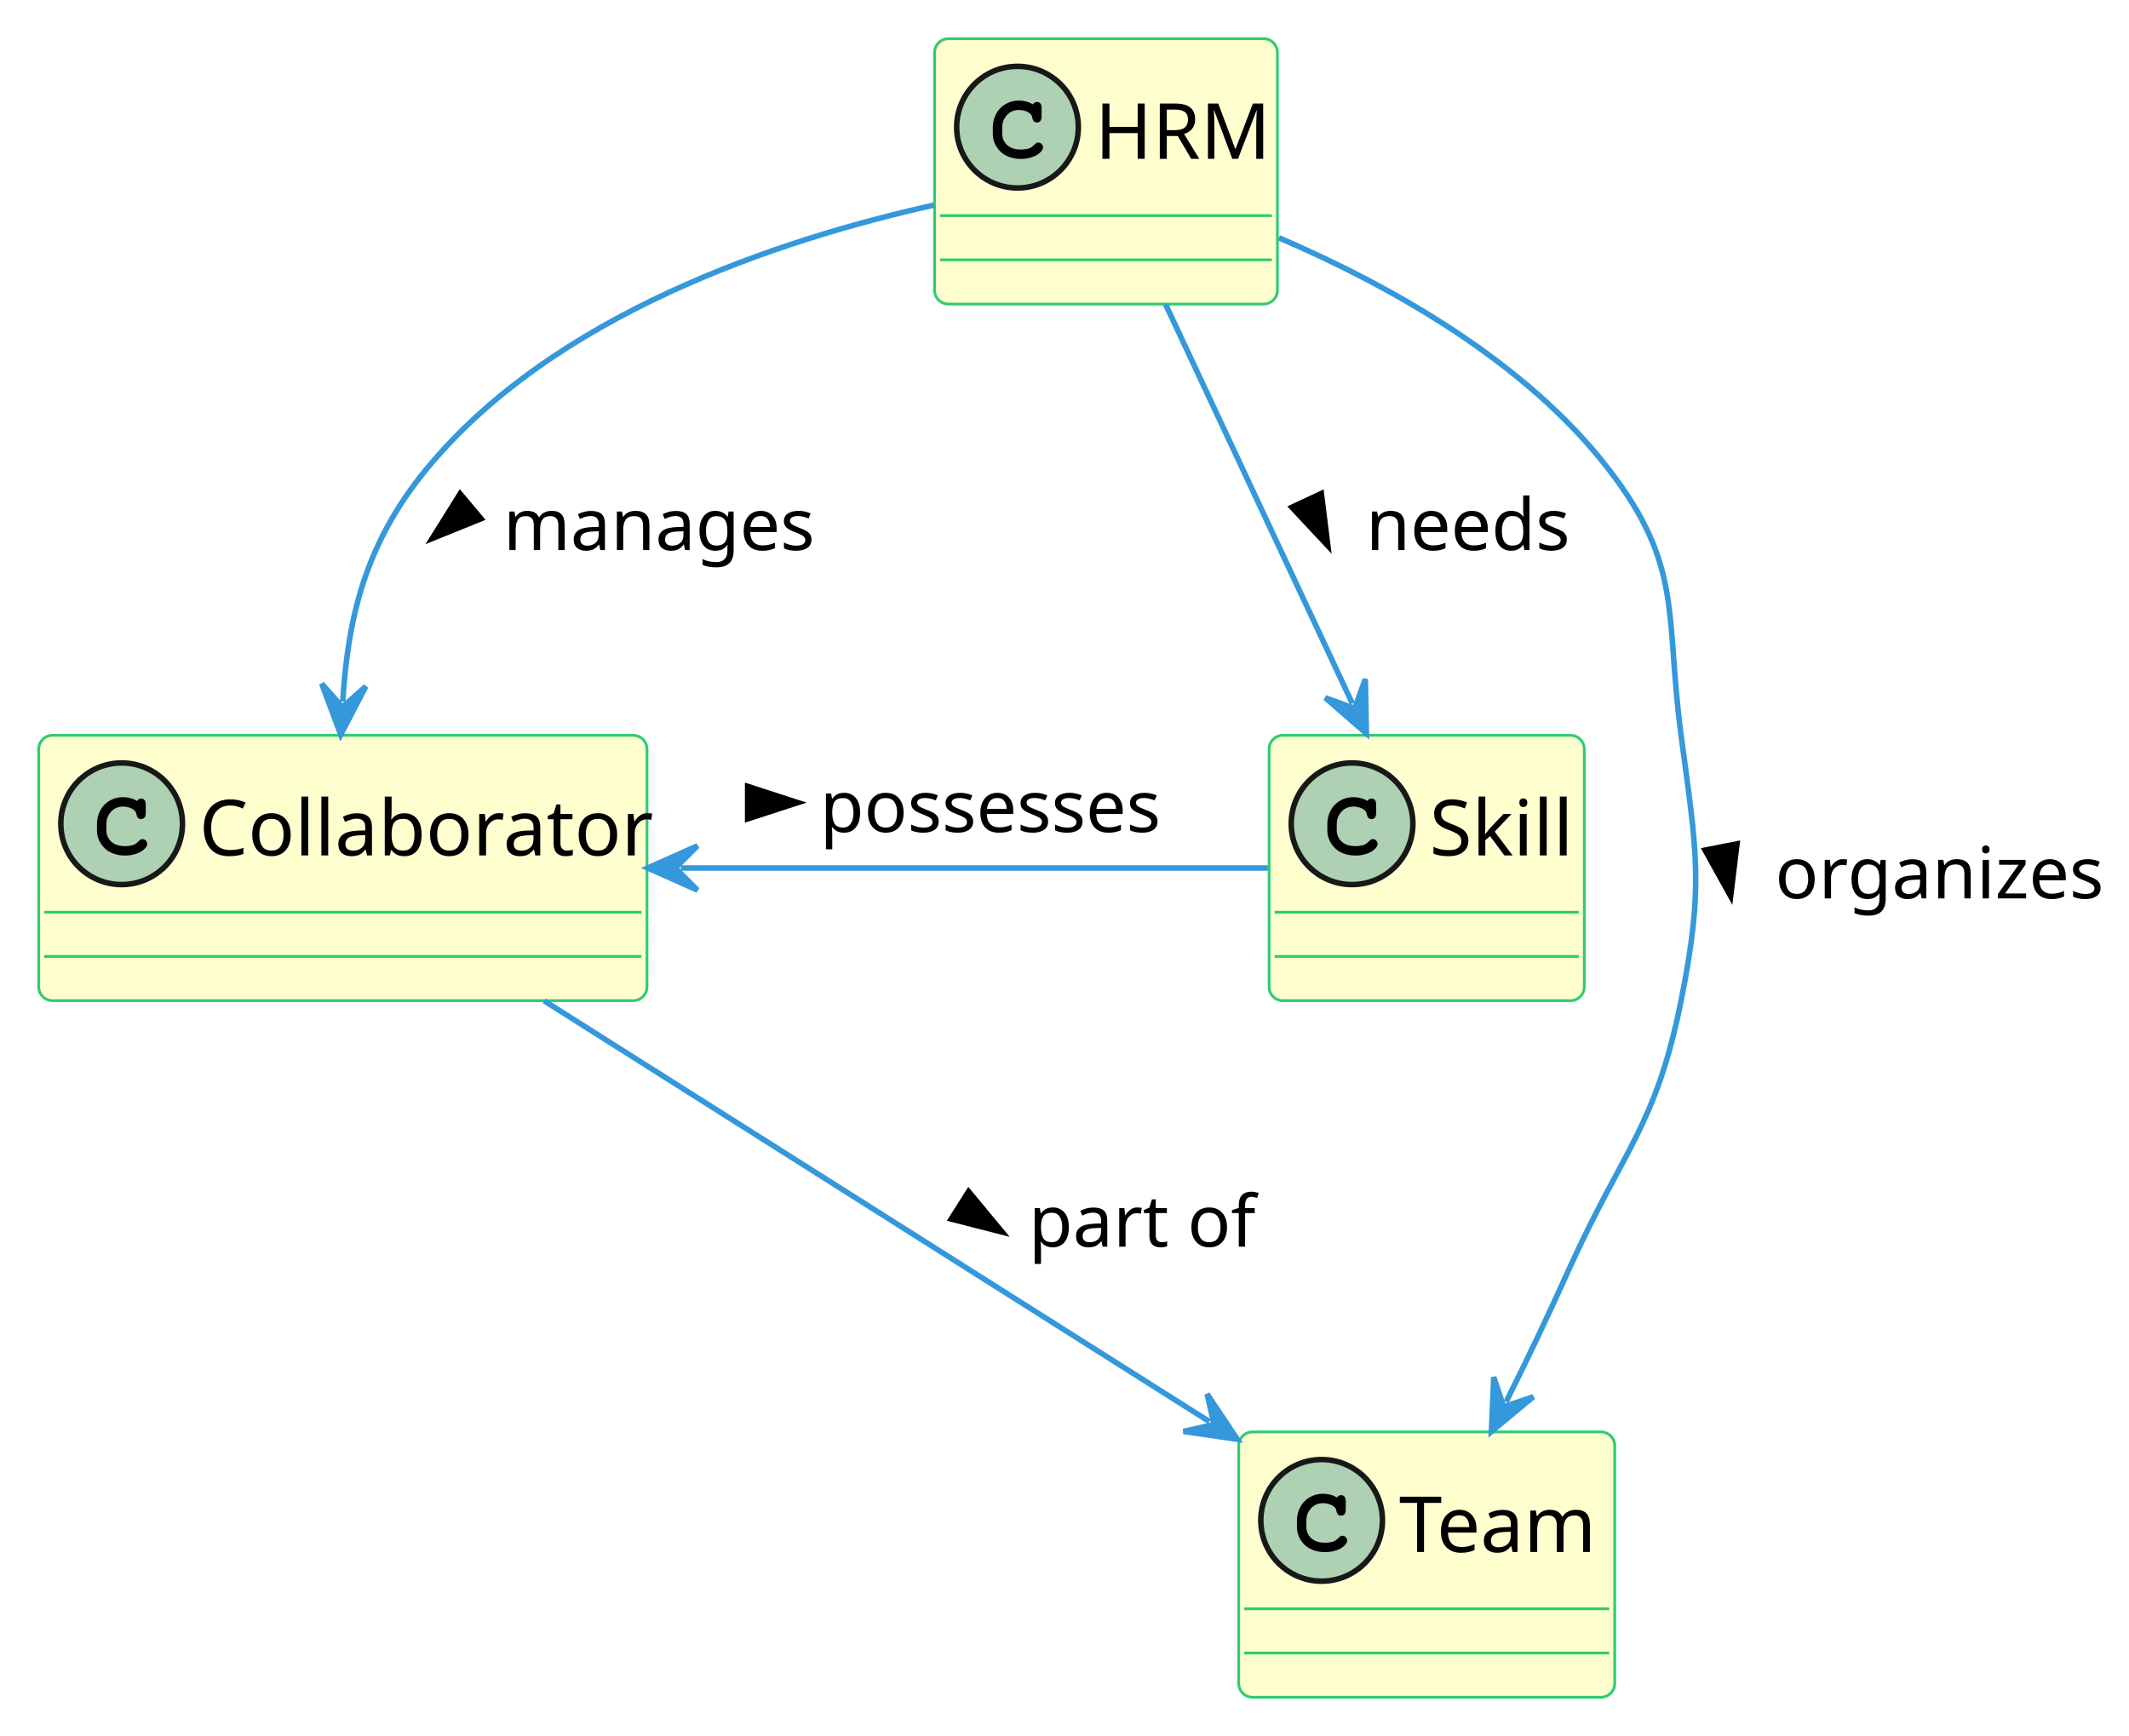
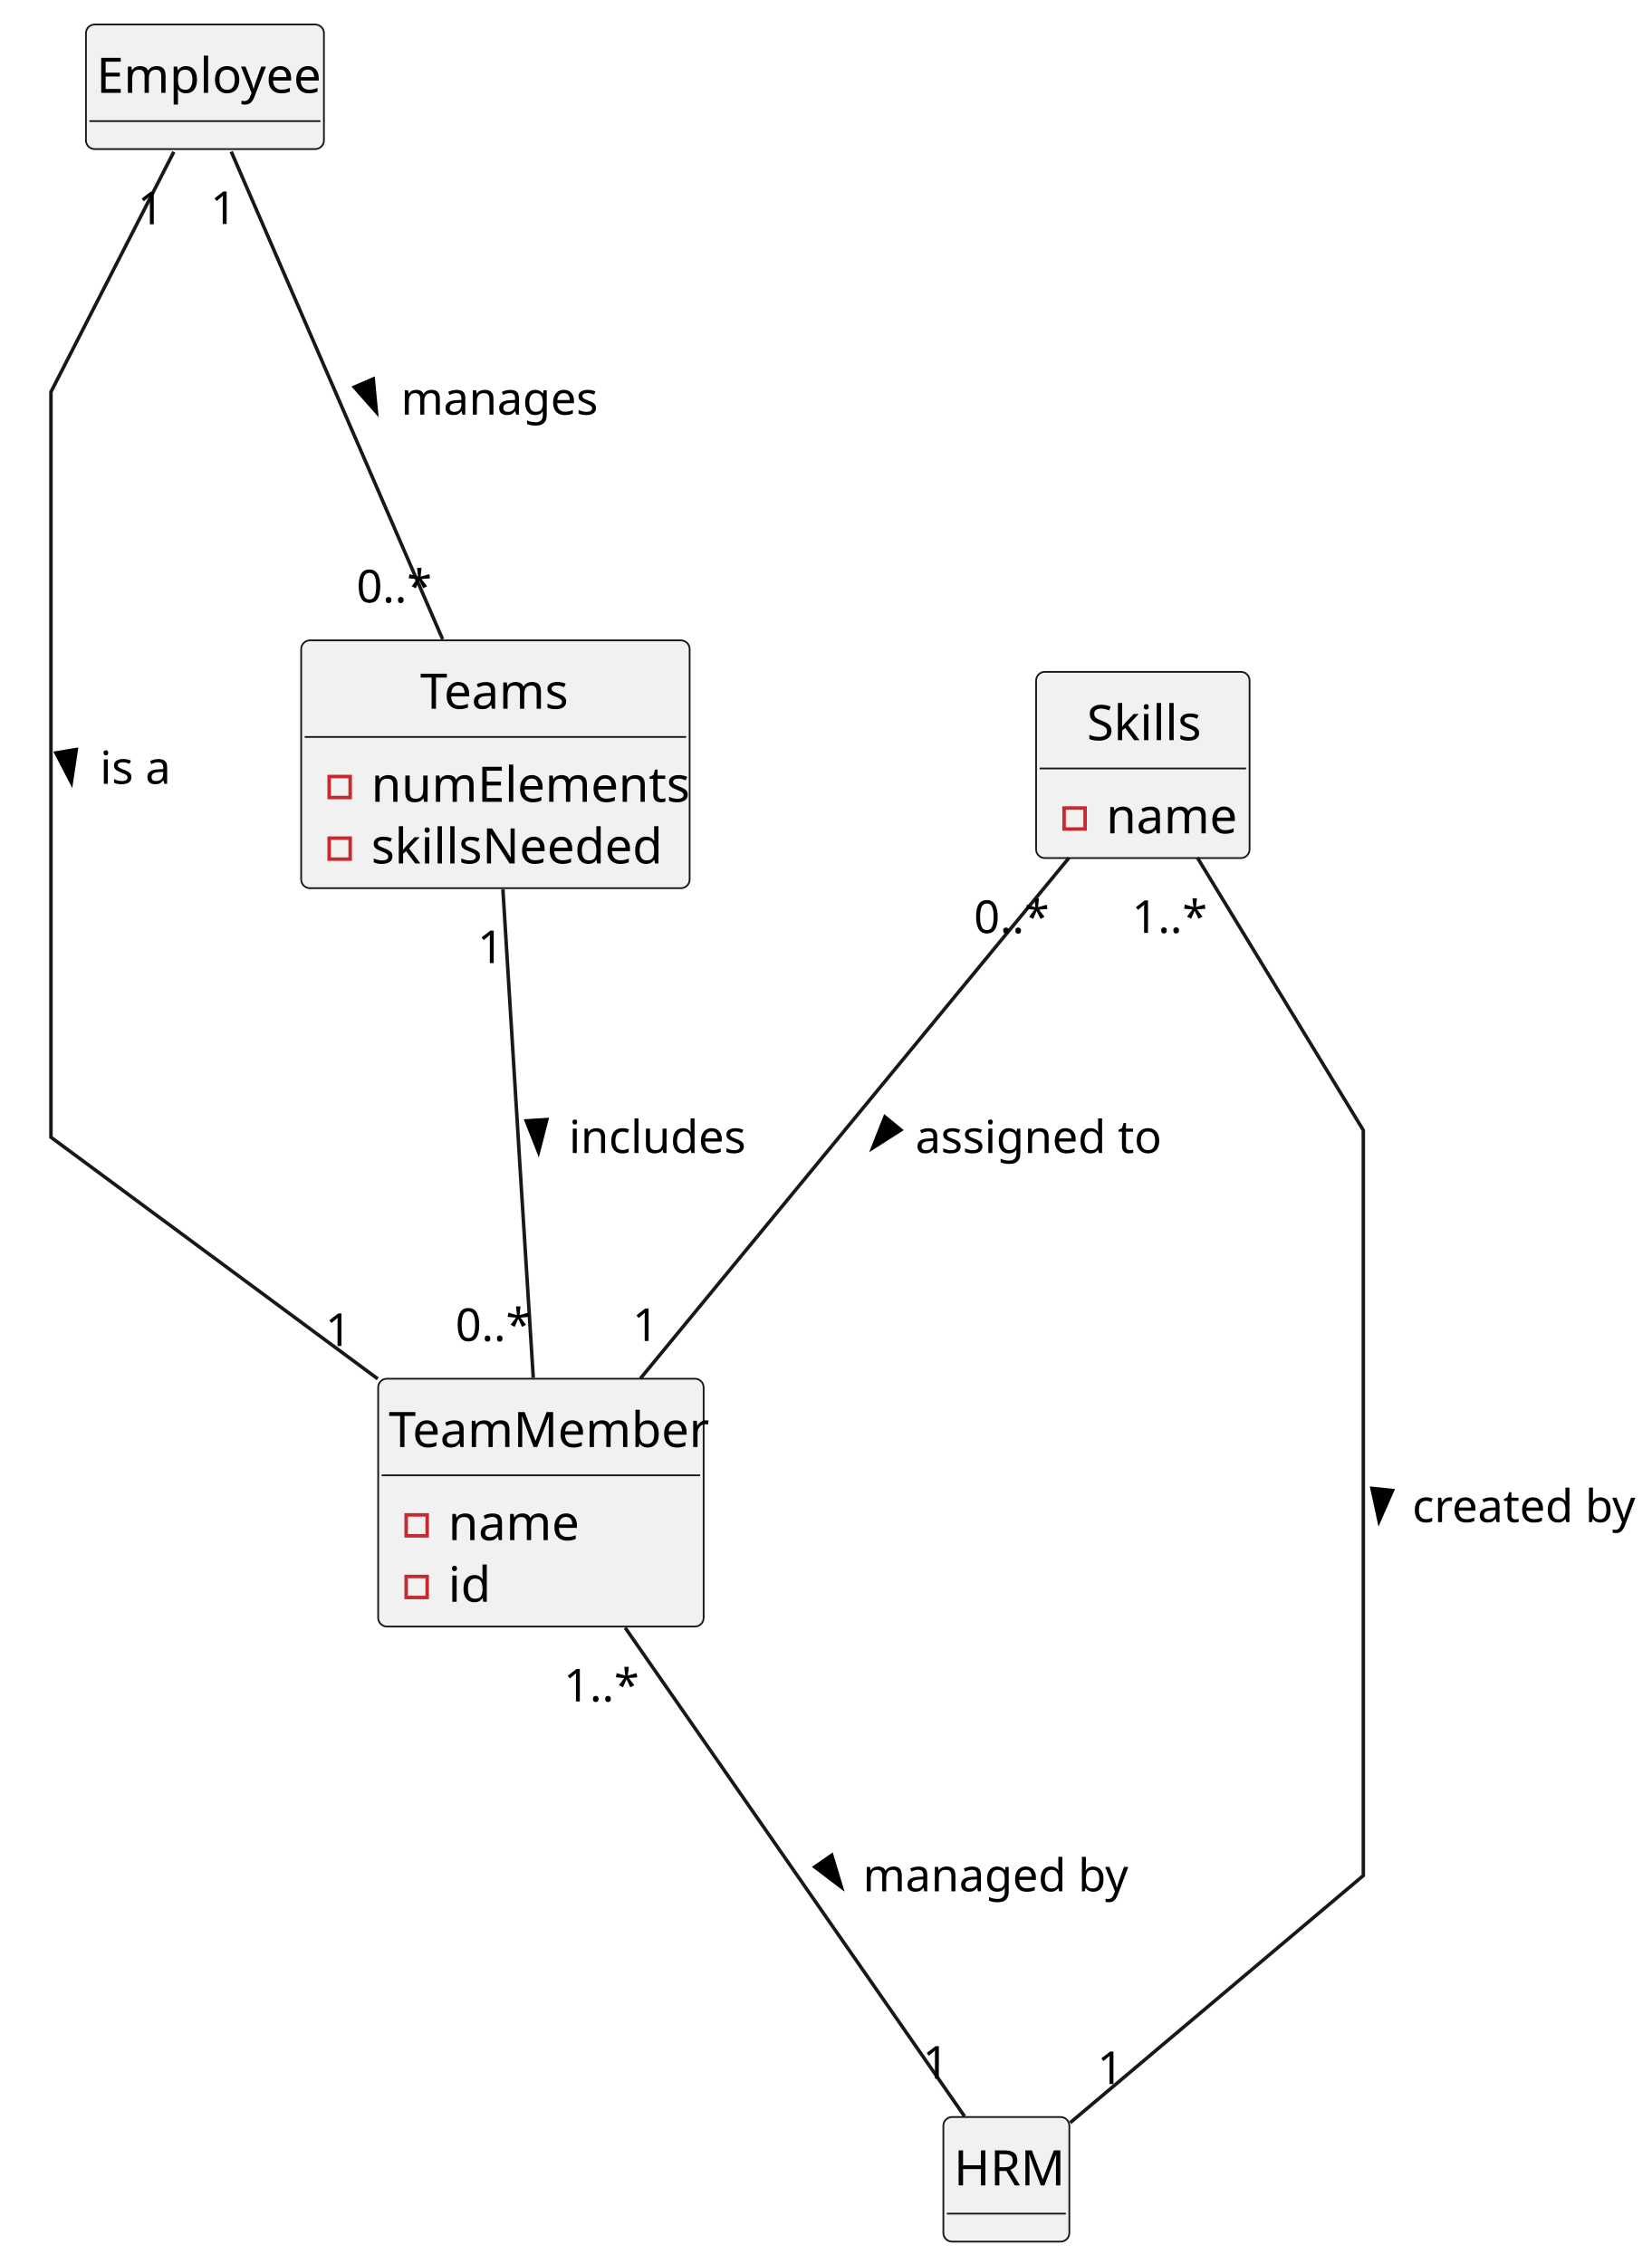
- <svg xmlns="http://www.w3.org/2000/svg" contentStyleType="text/css" height="314px" preserveAspectRatio="none" style="width:385px;height:314px;background:#FFFFFF;" version="1.1" viewBox="0 0 385 314" width="385px" zoomAndPan="magnify">
+ <svg xmlns="http://www.w3.org/2000/svg" contentStyleType="text/css" height="647px" preserveAspectRatio="none" style="width:472px;height:647px;background:#FFFFFF;" version="1.1" viewBox="0 0 472 647" width="472px" zoomAndPan="magnify">
  <defs />
  <g>
+     <g id="elem_Employee">
+       <rect codeLine="7" fill="#F1F1F1" height="35.609" id="Employee" rx="2.5" ry="2.5" style="stroke:#181818;stroke-width:0.5;" width="68" x="24.562" y="7" />
+       <text fill="#000000" font-family="sans-serif" font-size="14" lengthAdjust="spacing" textLength="62" x="27.562" y="26.533">Employee</text>
+       <line style="stroke:#181818;stroke-width:0.5;" x1="25.562" x2="91.562" y1="34.609" y2="34.609" />
+     </g>
+     <g id="elem_TeamMember">
+       <rect codeLine="10" fill="#F1F1F1" height="70.828" id="TeamMember" rx="2.5" ry="2.5" style="stroke:#181818;stroke-width:0.5;" width="93" x="108.062" y="394" />
+       <text fill="#000000" font-family="sans-serif" font-size="14" lengthAdjust="spacing" textLength="87" x="111.062" y="413.533">TeamMember</text>
+       <line style="stroke:#181818;stroke-width:0.5;" x1="109.062" x2="200.062" y1="421.609" y2="421.609" />
+       <rect fill="none" height="6" style="stroke:#C82930;stroke-width:1.0;" width="6" x="116.062" y="432.914" />
+       <text fill="#000000" font-family="sans-serif" font-size="14" lengthAdjust="spacing" textLength="35" x="128.062" y="440.143">name</text>
+       <rect fill="none" height="6" style="stroke:#C82930;stroke-width:1.0;" width="6" x="116.062" y="450.523" />
+       <text fill="#000000" font-family="sans-serif" font-size="14" lengthAdjust="spacing" textLength="11" x="128.062" y="457.752">id</text>
+     </g>
    <g id="elem_HRM">
-       <rect codeLine="12" fill="#FEFECE" height="48" id="HRM" rx="2.5" ry="2.5" style="stroke:#2ECC71;stroke-width:0.5;" width="62" x="169" y="7" />
-       <ellipse cx="184" cy="23" fill="#ADD1B2" rx="11" ry="11" style="stroke:#181818;stroke-width:1.0;" />
-       <path d="M186.766,18.875 Q186.922,18.656 187.109,18.547 Q187.297,18.438 187.516,18.438 Q187.891,18.438 188.125,18.703 Q188.359,18.953 188.359,19.562 L188.359,21.016 Q188.359,21.625 188.125,21.891 Q187.891,22.156 187.516,22.156 Q187.172,22.156 186.969,21.953 Q186.766,21.766 186.656,21.25 Q186.609,20.891 186.422,20.703 Q186.094,20.328 185.484,20.109 Q184.875,19.891 184.25,19.891 Q183.484,19.891 182.844,20.219 Q182.219,20.547 181.719,21.297 Q181.234,22.047 181.234,23.078 L181.234,24.172 Q181.234,25.406 182.125,26.234 Q183.016,27.047 184.609,27.047 Q185.547,27.047 186.203,26.797 Q186.594,26.641 187.016,26.203 Q187.281,25.938 187.422,25.859 Q187.578,25.781 187.781,25.781 Q188.109,25.781 188.359,26.047 Q188.625,26.297 188.625,26.641 Q188.625,26.984 188.281,27.391 Q187.781,27.969 186.984,28.297 Q185.906,28.75 184.609,28.75 Q183.094,28.75 181.891,28.125 Q180.906,27.625 180.219,26.562 Q179.531,25.484 179.531,24.203 L179.531,23.047 Q179.531,21.719 180.141,20.578 Q180.766,19.422 181.859,18.812 Q182.953,18.188 184.188,18.188 Q184.922,18.188 185.562,18.359 Q186.219,18.516 186.766,18.875 Z " fill="#000000" />
-       <text fill="#000000" font-family="sans-serif" font-size="14" lengthAdjust="spacing" textLength="30" x="198" y="28.729">HRM</text>
-       <line style="stroke:#2ECC71;stroke-width:0.5;" x1="170" x2="230" y1="39" y2="39" />
-       <line style="stroke:#2ECC71;stroke-width:0.5;" x1="170" x2="230" y1="47" y2="47" />
+       <rect codeLine="15" fill="#F1F1F1" height="35.609" id="HRM" rx="2.5" ry="2.5" style="stroke:#181818;stroke-width:0.5;" width="36" x="269.562" y="605" />
+       <text fill="#000000" font-family="sans-serif" font-size="14" lengthAdjust="spacing" textLength="30" x="272.562" y="624.533">HRM</text>
+       <line style="stroke:#181818;stroke-width:0.5;" x1="270.562" x2="304.562" y1="632.609" y2="632.609" />
    </g>
-     <g id="elem_Collaborator">
-       <rect codeLine="15" fill="#FEFECE" height="48" id="Collaborator" rx="2.5" ry="2.5" style="stroke:#2ECC71;stroke-width:0.5;" width="110" x="7" y="133" />
-       <ellipse cx="22" cy="149" fill="#ADD1B2" rx="11" ry="11" style="stroke:#181818;stroke-width:1.0;" />
-       <path d="M24.766,144.875 Q24.922,144.656 25.109,144.547 Q25.297,144.438 25.516,144.438 Q25.891,144.438 26.125,144.703 Q26.359,144.953 26.359,145.562 L26.359,147.016 Q26.359,147.625 26.125,147.891 Q25.891,148.156 25.516,148.156 Q25.172,148.156 24.969,147.953 Q24.766,147.766 24.656,147.25 Q24.609,146.891 24.422,146.703 Q24.094,146.328 23.484,146.109 Q22.875,145.891 22.25,145.891 Q21.484,145.891 20.844,146.219 Q20.219,146.547 19.719,147.297 Q19.234,148.047 19.234,149.078 L19.234,150.172 Q19.234,151.406 20.125,152.234 Q21.016,153.047 22.609,153.047 Q23.547,153.047 24.203,152.797 Q24.594,152.641 25.016,152.203 Q25.281,151.938 25.422,151.859 Q25.578,151.781 25.781,151.781 Q26.109,151.781 26.359,152.047 Q26.625,152.297 26.625,152.641 Q26.625,152.984 26.281,153.391 Q25.781,153.969 24.984,154.297 Q23.906,154.75 22.609,154.75 Q21.094,154.75 19.891,154.125 Q18.906,153.625 18.219,152.562 Q17.531,151.484 17.531,150.203 L17.531,149.047 Q17.531,147.719 18.141,146.578 Q18.766,145.422 19.859,144.812 Q20.953,144.188 22.188,144.188 Q22.922,144.188 23.562,144.359 Q24.219,144.516 24.766,144.875 Z " fill="#000000" />
-       <text fill="#000000" font-family="sans-serif" font-size="14" lengthAdjust="spacing" textLength="78" x="36" y="154.728">Collaborator</text>
-       <line style="stroke:#2ECC71;stroke-width:0.5;" x1="8" x2="116" y1="165" y2="165" />
-       <line style="stroke:#2ECC71;stroke-width:0.5;" x1="8" x2="116" y1="173" y2="173" />
+     <g id="elem_Skills">
+       <rect codeLine="18" fill="#F1F1F1" height="53.219" id="Skills" rx="2.5" ry="2.5" style="stroke:#181818;stroke-width:0.5;" width="61" x="296.062" y="192" />
+       <text fill="#000000" font-family="sans-serif" font-size="14" lengthAdjust="spacing" textLength="32" x="310.562" y="211.533">Skills</text>
+       <line style="stroke:#181818;stroke-width:0.5;" x1="297.062" x2="356.062" y1="219.609" y2="219.609" />
+       <rect fill="none" height="6" style="stroke:#C82930;stroke-width:1.0;" width="6" x="304.062" y="230.914" />
+       <text fill="#000000" font-family="sans-serif" font-size="14" lengthAdjust="spacing" textLength="35" x="316.062" y="238.143">name</text>
    </g>
-     <g id="elem_Skill">
-       <rect codeLine="18" fill="#FEFECE" height="48" id="Skill" rx="2.5" ry="2.5" style="stroke:#2ECC71;stroke-width:0.5;" width="57" x="229.5" y="133" />
-       <ellipse cx="244.5" cy="149" fill="#ADD1B2" rx="11" ry="11" style="stroke:#181818;stroke-width:1.0;" />
-       <path d="M247.266,144.875 Q247.422,144.656 247.609,144.547 Q247.797,144.438 248.016,144.438 Q248.391,144.438 248.625,144.703 Q248.859,144.953 248.859,145.562 L248.859,147.016 Q248.859,147.625 248.625,147.891 Q248.391,148.156 248.016,148.156 Q247.672,148.156 247.469,147.953 Q247.266,147.766 247.156,147.25 Q247.109,146.891 246.922,146.703 Q246.594,146.328 245.984,146.109 Q245.375,145.891 244.75,145.891 Q243.984,145.891 243.344,146.219 Q242.719,146.547 242.219,147.297 Q241.734,148.047 241.734,149.078 L241.734,150.172 Q241.734,151.406 242.625,152.234 Q243.516,153.047 245.109,153.047 Q246.047,153.047 246.703,152.797 Q247.094,152.641 247.516,152.203 Q247.781,151.938 247.922,151.859 Q248.078,151.781 248.281,151.781 Q248.609,151.781 248.859,152.047 Q249.125,152.297 249.125,152.641 Q249.125,152.984 248.781,153.391 Q248.281,153.969 247.484,154.297 Q246.406,154.75 245.109,154.75 Q243.594,154.75 242.391,154.125 Q241.406,153.625 240.719,152.562 Q240.031,151.484 240.031,150.203 L240.031,149.047 Q240.031,147.719 240.641,146.578 Q241.266,145.422 242.359,144.812 Q243.453,144.188 244.688,144.188 Q245.422,144.188 246.062,144.359 Q246.719,144.516 247.266,144.875 Z " fill="#000000" />
-       <text fill="#000000" font-family="sans-serif" font-size="14" lengthAdjust="spacing" textLength="25" x="258.5" y="154.728">Skill</text>
-       <line style="stroke:#2ECC71;stroke-width:0.5;" x1="230.5" x2="285.5" y1="165" y2="165" />
-       <line style="stroke:#2ECC71;stroke-width:0.5;" x1="230.5" x2="285.5" y1="173" y2="173" />
+     <g id="elem_Teams">
+       <rect codeLine="22" fill="#F1F1F1" height="70.828" id="Teams" rx="2.5" ry="2.5" style="stroke:#181818;stroke-width:0.5;" width="111" x="86.062" y="183" />
+       <text fill="#000000" font-family="sans-serif" font-size="14" lengthAdjust="spacing" textLength="43" x="120.062" y="202.533">Teams</text>
+       <line style="stroke:#181818;stroke-width:0.5;" x1="87.062" x2="196.062" y1="210.609" y2="210.609" />
+       <rect fill="none" height="6" style="stroke:#C82930;stroke-width:1.0;" width="6" x="94.062" y="221.914" />
+       <text fill="#000000" font-family="sans-serif" font-size="14" lengthAdjust="spacing" textLength="85" x="106.062" y="229.143">numElements</text>
+       <rect fill="none" height="6" style="stroke:#C82930;stroke-width:1.0;" width="6" x="94.062" y="239.523" />
+       <text fill="#000000" font-family="sans-serif" font-size="14" lengthAdjust="spacing" textLength="79" x="106.062" y="246.752">skillsNeeded</text>
    </g>
-     <g id="elem_Team">
-       <rect codeLine="21" fill="#FEFECE" height="48" id="Team" rx="2.5" ry="2.5" style="stroke:#2ECC71;stroke-width:0.5;" width="68" x="224" y="259" />
-       <ellipse cx="239" cy="275" fill="#ADD1B2" rx="11" ry="11" style="stroke:#181818;stroke-width:1.0;" />
-       <path d="M241.766,270.875 Q241.922,270.656 242.109,270.547 Q242.297,270.438 242.516,270.438 Q242.891,270.438 243.125,270.703 Q243.359,270.953 243.359,271.562 L243.359,273.016 Q243.359,273.625 243.125,273.891 Q242.891,274.156 242.516,274.156 Q242.172,274.156 241.969,273.953 Q241.766,273.766 241.656,273.25 Q241.609,272.891 241.422,272.703 Q241.094,272.328 240.484,272.109 Q239.875,271.891 239.25,271.891 Q238.484,271.891 237.844,272.219 Q237.219,272.547 236.719,273.297 Q236.234,274.047 236.234,275.078 L236.234,276.172 Q236.234,277.406 237.125,278.234 Q238.016,279.047 239.609,279.047 Q240.547,279.047 241.203,278.797 Q241.594,278.641 242.016,278.203 Q242.281,277.938 242.422,277.859 Q242.578,277.781 242.781,277.781 Q243.109,277.781 243.359,278.047 Q243.625,278.297 243.625,278.641 Q243.625,278.984 243.281,279.391 Q242.781,279.969 241.984,280.297 Q240.906,280.75 239.609,280.75 Q238.094,280.75 236.891,280.125 Q235.906,279.625 235.219,278.562 Q234.531,277.484 234.531,276.203 L234.531,275.047 Q234.531,273.719 235.141,272.578 Q235.766,271.422 236.859,270.812 Q237.953,270.188 239.188,270.188 Q239.922,270.188 240.562,270.359 Q241.219,270.516 241.766,270.875 Z " fill="#000000" />
-       <text fill="#000000" font-family="sans-serif" font-size="14" lengthAdjust="spacing" textLength="36" x="253" y="280.728">Team</text>
-       <line style="stroke:#2ECC71;stroke-width:0.5;" x1="225" x2="291" y1="291" y2="291" />
-       <line style="stroke:#2ECC71;stroke-width:0.5;" x1="225" x2="291" y1="299" y2="299" />
+     <g id="link_Employee_TeamMember">
+       <path codeLine="27" d="M49.662,43.4 C36.802,68.53 14.562,112 14.562,112 C14.562,112 14.562,112 14.562,325 C14.562,325 67.222,363.93 107.942,394.04 " fill="none" id="Employee-TeamMember" style="stroke:#181818;stroke-width:1.0;" />
+       <polygon fill="#000000" points="20.382,223.608,21.798,214.204,16,215.167,20.382,223.608" style="stroke:#000000;stroke-width:1.0;" />
+       <text fill="#000000" font-family="sans-serif" font-size="13" lengthAdjust="spacing" textLength="21" x="28.562" y="223.995">is a</text>
+       <text fill="#000000" font-family="sans-serif" font-size="13" lengthAdjust="spacing" textLength="7" x="39.33" y="64.09">1</text>
+       <text fill="#000000" font-family="sans-serif" font-size="13" lengthAdjust="spacing" textLength="7" x="92.954" y="384.65">1</text>
    </g>
-     <g id="link_HRM_Collaborator">
-       <path codeLine="24" d="M168.88,37.1 C140.63,43.39 99.98,56.93 77,85 C66.07,98.35 62.904,111.761 61.984,126.901 " fill="none" id="HRM-to-Collaborator" style="stroke:#3498DB;stroke-width:1.0;" />
-       <polygon fill="#3498DB" points="61.62,132.89,66.159,124.149,61.923,127.899,58.173,123.664,61.62,132.89" style="stroke:#3498DB;stroke-width:1.0;" />
-       <polygon fill="#000000" points="78.172,97.392,86.988,93.824,83.207,89.324,78.172,97.392" style="stroke:#000000;stroke-width:1.0;" />
-       <text fill="#000000" font-family="sans-serif" font-size="13" lengthAdjust="spacing" textLength="53" x="91" y="99.495">manages</text>
+     <g id="link_Employee_Teams">
+       <path codeLine="28" d="M66.072,43.33 C79.682,74.73 108.652,141.56 126.482,182.7 " fill="none" id="Employee-Teams" style="stroke:#181818;stroke-width:1.0;" />
+       <polygon fill="#000000" points="107.551,117.763,106.65,108.296,101.257,110.633,107.551,117.763" style="stroke:#000000;stroke-width:1.0;" />
+       <text fill="#000000" font-family="sans-serif" font-size="13" lengthAdjust="spacing" textLength="53" x="114.562" y="118.495">manages</text>
+       <text fill="#000000" font-family="sans-serif" font-size="13" lengthAdjust="spacing" textLength="7" x="60.15" y="64.001">1</text>
+       <text fill="#000000" font-family="sans-serif" font-size="13" lengthAdjust="spacing" textLength="20" x="101.858" y="172.168">0..*</text>
    </g>
-     <g id="link_HRM_Skill">
-       <path codeLine="25" d="M210.77,55.03 C221.13,77.17 234.148,105.005 244.548,127.235 " fill="none" id="HRM-to-Skill" style="stroke:#3498DB;stroke-width:1.0;" />
-       <polygon fill="#3498DB" points="247.09,132.67,246.899,122.823,244.971,128.141,239.653,126.213,247.09,132.67" style="stroke:#3498DB;stroke-width:1.0;" />
-       <polygon fill="#000000" points="240.119,98.705,238.948,89.266,233.624,91.757,240.119,98.705" style="stroke:#000000;stroke-width:1.0;" />
-       <text fill="#000000" font-family="sans-serif" font-size="13" lengthAdjust="spacing" textLength="35" x="247" y="99.495">needs</text>
+     <g id="link_TeamMember_HRM">
+       <path codeLine="30" d="M178.652,465.18 C207.242,506.35 253.792,573.38 275.592,604.77 " fill="none" id="TeamMember-HRM" style="stroke:#181818;stroke-width:1.0;" />
+       <polygon fill="#000000" points="240.414,539.283,237.669,530.177,232.841,533.53,240.414,539.283" style="stroke:#000000;stroke-width:1.0;" />
+       <text fill="#000000" font-family="sans-serif" font-size="13" lengthAdjust="spacing" textLength="71" x="246.562" y="540.495">managed by</text>
+       <text fill="#000000" font-family="sans-serif" font-size="13" lengthAdjust="spacing" textLength="20" x="161.074" y="486.228">1..*</text>
+       <text fill="#000000" font-family="sans-serif" font-size="13" lengthAdjust="spacing" textLength="7" x="263.661" y="594.023">1</text>
    </g>
-     <g id="link_HRM_Team">
-       <path codeLine="26" d="M231.27,43.01 C251.14,51.54 275.87,65.27 291,85 C304.45,102.54 301.09,111.09 304,133 C306.81,154.15 308.18,160.08 304,181 C299.47,203.66 293.54,207.95 284,229 C279.52,238.9 276.957,244.305 272.367,253.555 " fill="none" id="HRM-to-Team" style="stroke:#3498DB;stroke-width:1.0;" />
-       <polygon fill="#3498DB" points="269.7,258.93,277.284,252.646,271.923,254.451,270.117,249.09,269.7,258.93" style="stroke:#3498DB;stroke-width:1.0;" />
-       <polygon fill="#000000" points="312.958,162.083,314.11,152.643,308.341,153.769,312.958,162.083" style="stroke:#000000;stroke-width:1.0;" />
-       <text fill="#000000" font-family="sans-serif" font-size="13" lengthAdjust="spacing" textLength="56" x="321" y="162.495">organizes</text>
+     <g id="link_Skills_HRM">
+       <path codeLine="32" d="M342.132,245.08 C360.792,275.73 389.562,323 389.562,323 C389.562,323 389.562,323 389.562,536 C389.562,536 335.132,581.89 305.802,606.62 " fill="none" id="Skills-HRM" style="stroke:#181818;stroke-width:1.0;" />
+       <polygon fill="#000000" points="394.062,434.651,397.891,425.945,392.043,425.357,394.062,434.651" style="stroke:#000000;stroke-width:1.0;" />
+       <text fill="#000000" font-family="sans-serif" font-size="13" lengthAdjust="spacing" textLength="61" x="403.562" y="434.995">created by</text>
+       <text fill="#000000" font-family="sans-serif" font-size="13" lengthAdjust="spacing" textLength="20" x="323.421" y="266.587">1..*</text>
+       <text fill="#000000" font-family="sans-serif" font-size="13" lengthAdjust="spacing" textLength="7" x="313.547" y="595.562">1</text>
    </g>
-     <g id="link_Collaborator_Skill">
-       <path codeLine="27" d="M123.12,157 C159.58,157 199.9,157 229.26,157 " fill="none" id="Collaborator-backto-Skill" style="stroke:#3498DB;stroke-width:1.0;" />
-       <polygon fill="#3498DB" points="117.12,157,126.12,161,122.12,157,126.12,153,117.12,157" style="stroke:#3498DB;stroke-width:1.0;" />
-       <polygon fill="#000000" points="144.25,145.176,135.205,142.237,135.205,148.115,144.25,145.176" style="stroke:#000000;stroke-width:1.0;" />
-       <text fill="#000000" font-family="sans-serif" font-size="13" lengthAdjust="spacing" textLength="63" x="148.25" y="150.495">possesses</text>
+     <g id="link_Skills_TeamMember">
+       <path codeLine="33" d="M305.472,245.13 C274.702,282.52 217.432,352.11 182.972,393.97 " fill="none" id="Skills-TeamMember" style="stroke:#181818;stroke-width:1.0;" />
+       <polygon fill="#000000" points="249.385,328.036,257.402,322.92,252.864,319.185,249.385,328.036" style="stroke:#000000;stroke-width:1.0;" />
+       <text fill="#000000" font-family="sans-serif" font-size="13" lengthAdjust="spacing" textLength="67" x="261.562" y="329.495">assigned to</text>
+       <text fill="#000000" font-family="sans-serif" font-size="13" lengthAdjust="spacing" textLength="20" x="278.283" y="266.649">0..*</text>
+       <text fill="#000000" font-family="sans-serif" font-size="13" lengthAdjust="spacing" textLength="7" x="180.721" y="383.217">1</text>
    </g>
-     <g id="link_Collaborator_Team">
-       <path codeLine="28" d="M98.41,181.03 C134.28,203.73 183.59,234.922 218.69,257.132 " fill="none" id="Collaborator-to-Team" style="stroke:#3498DB;stroke-width:1.0;" />
-       <polygon fill="#3498DB" points="223.76,260.34,218.293,252.148,219.535,257.666,214.016,258.908,223.76,260.34" style="stroke:#3498DB;stroke-width:1.0;" />
-       <polygon fill="#000000" points="181.225,222.849,175.153,215.529,172.01,220.496,181.225,222.849" style="stroke:#000000;stroke-width:1.0;" />
-       <text fill="#000000" font-family="sans-serif" font-size="13" lengthAdjust="spacing" textLength="36" x="186" y="225.495">part of</text>
+     <g id="link_Teams_TeamMember">
+       <path codeLine="35" d="M143.702,254.17 C145.762,287.55 148.562,333 148.562,333 C148.562,333 150.662,366.45 152.382,393.75 " fill="none" id="Teams-TeamMember" style="stroke:#181818;stroke-width:1.0;" />
+       <polygon fill="#000000" points="153.873,329.166,156.245,319.956,150.378,320.321,153.873,329.166" style="stroke:#000000;stroke-width:1.0;" />
+       <text fill="#000000" font-family="sans-serif" font-size="13" lengthAdjust="spacing" textLength="48" x="162.562" y="329.495">includes</text>
+       <text fill="#000000" font-family="sans-serif" font-size="13" lengthAdjust="spacing" textLength="7" x="136.469" y="275.216">1</text>
+       <text fill="#000000" font-family="sans-serif" font-size="13" lengthAdjust="spacing" textLength="20" x="130.137" y="383.227">0..*</text>
    </g>
  </g>
</svg>
